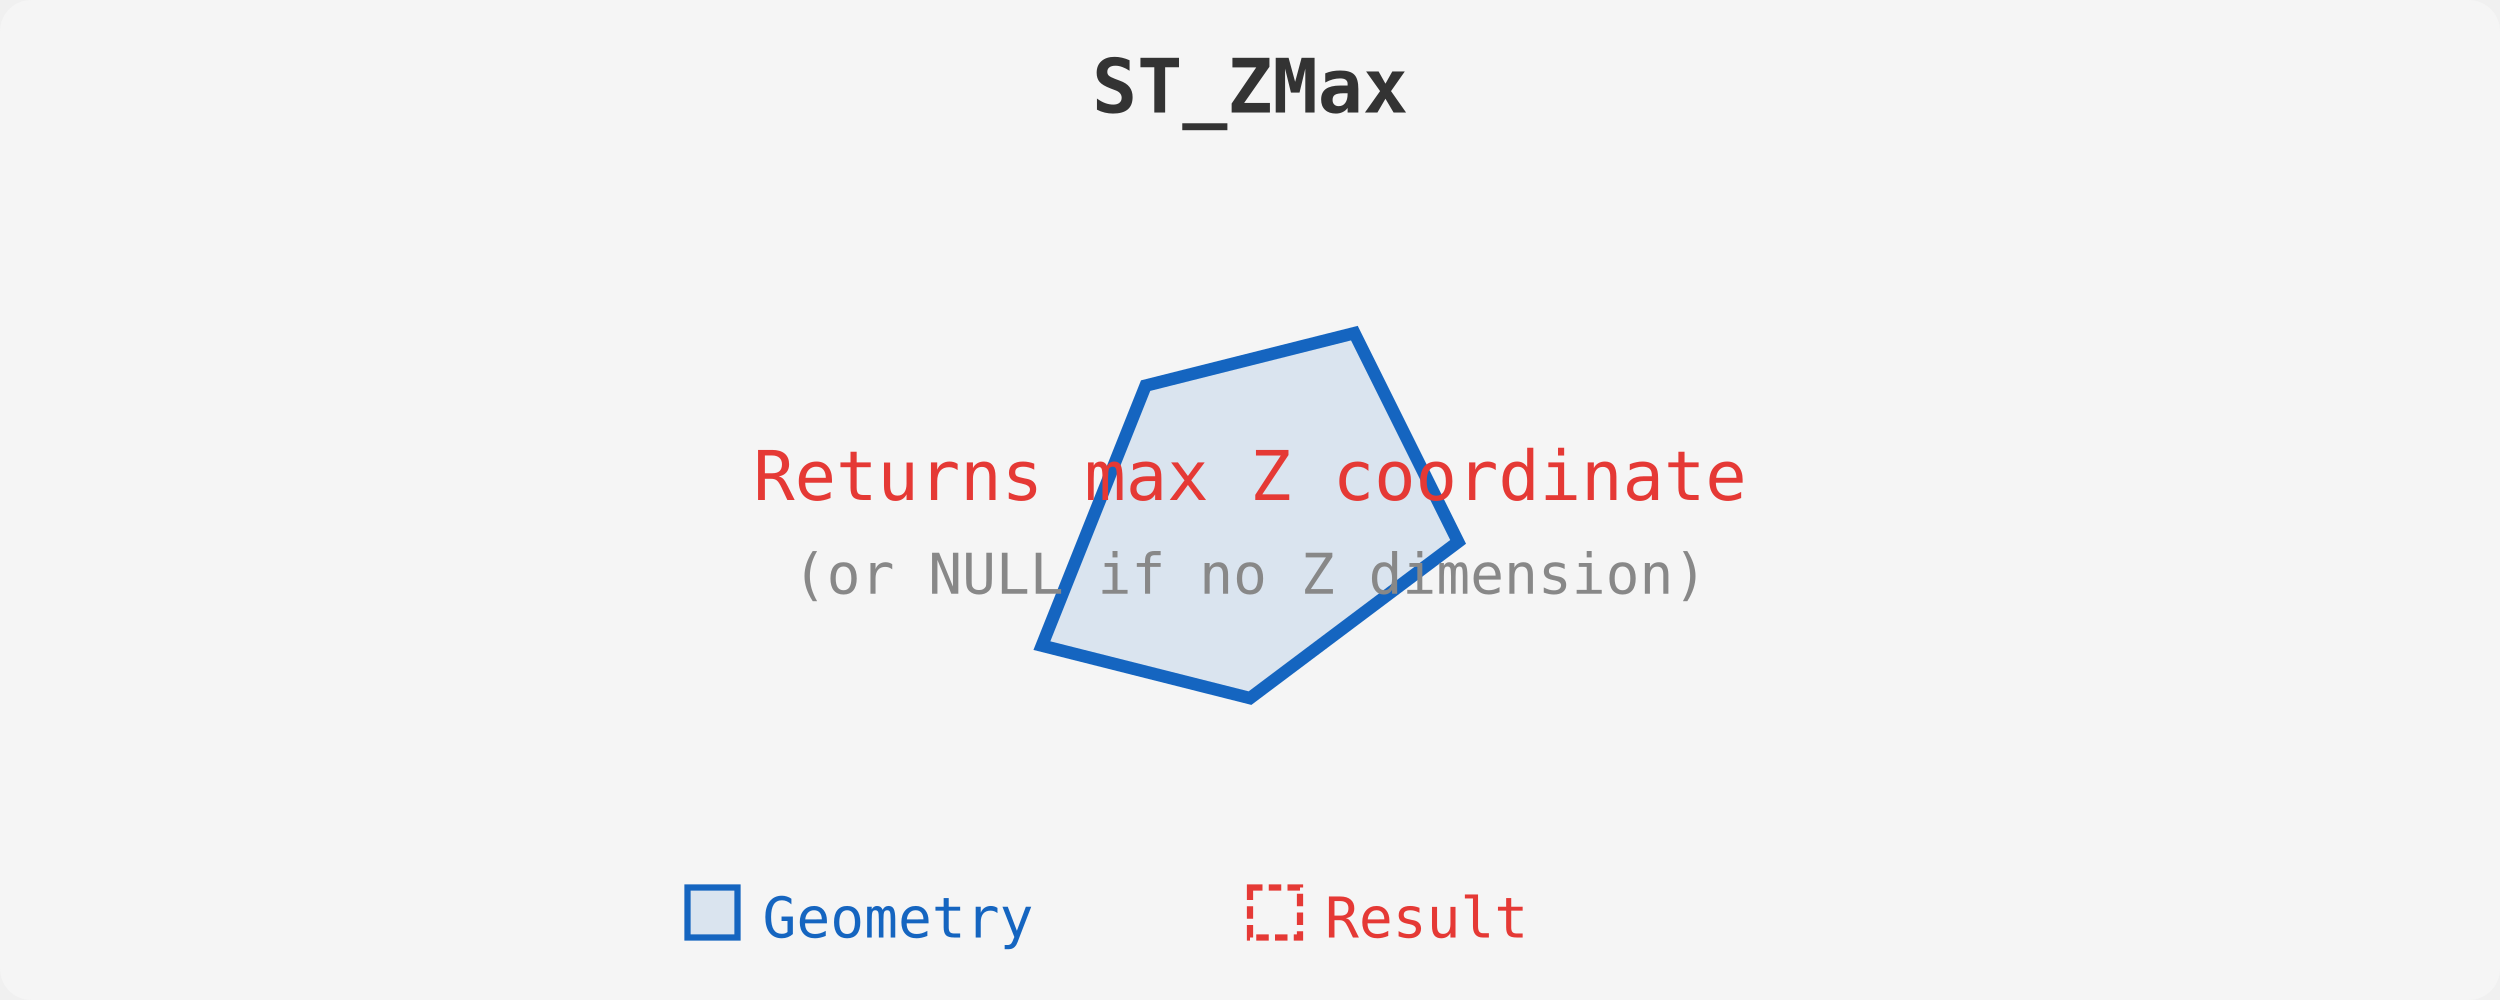
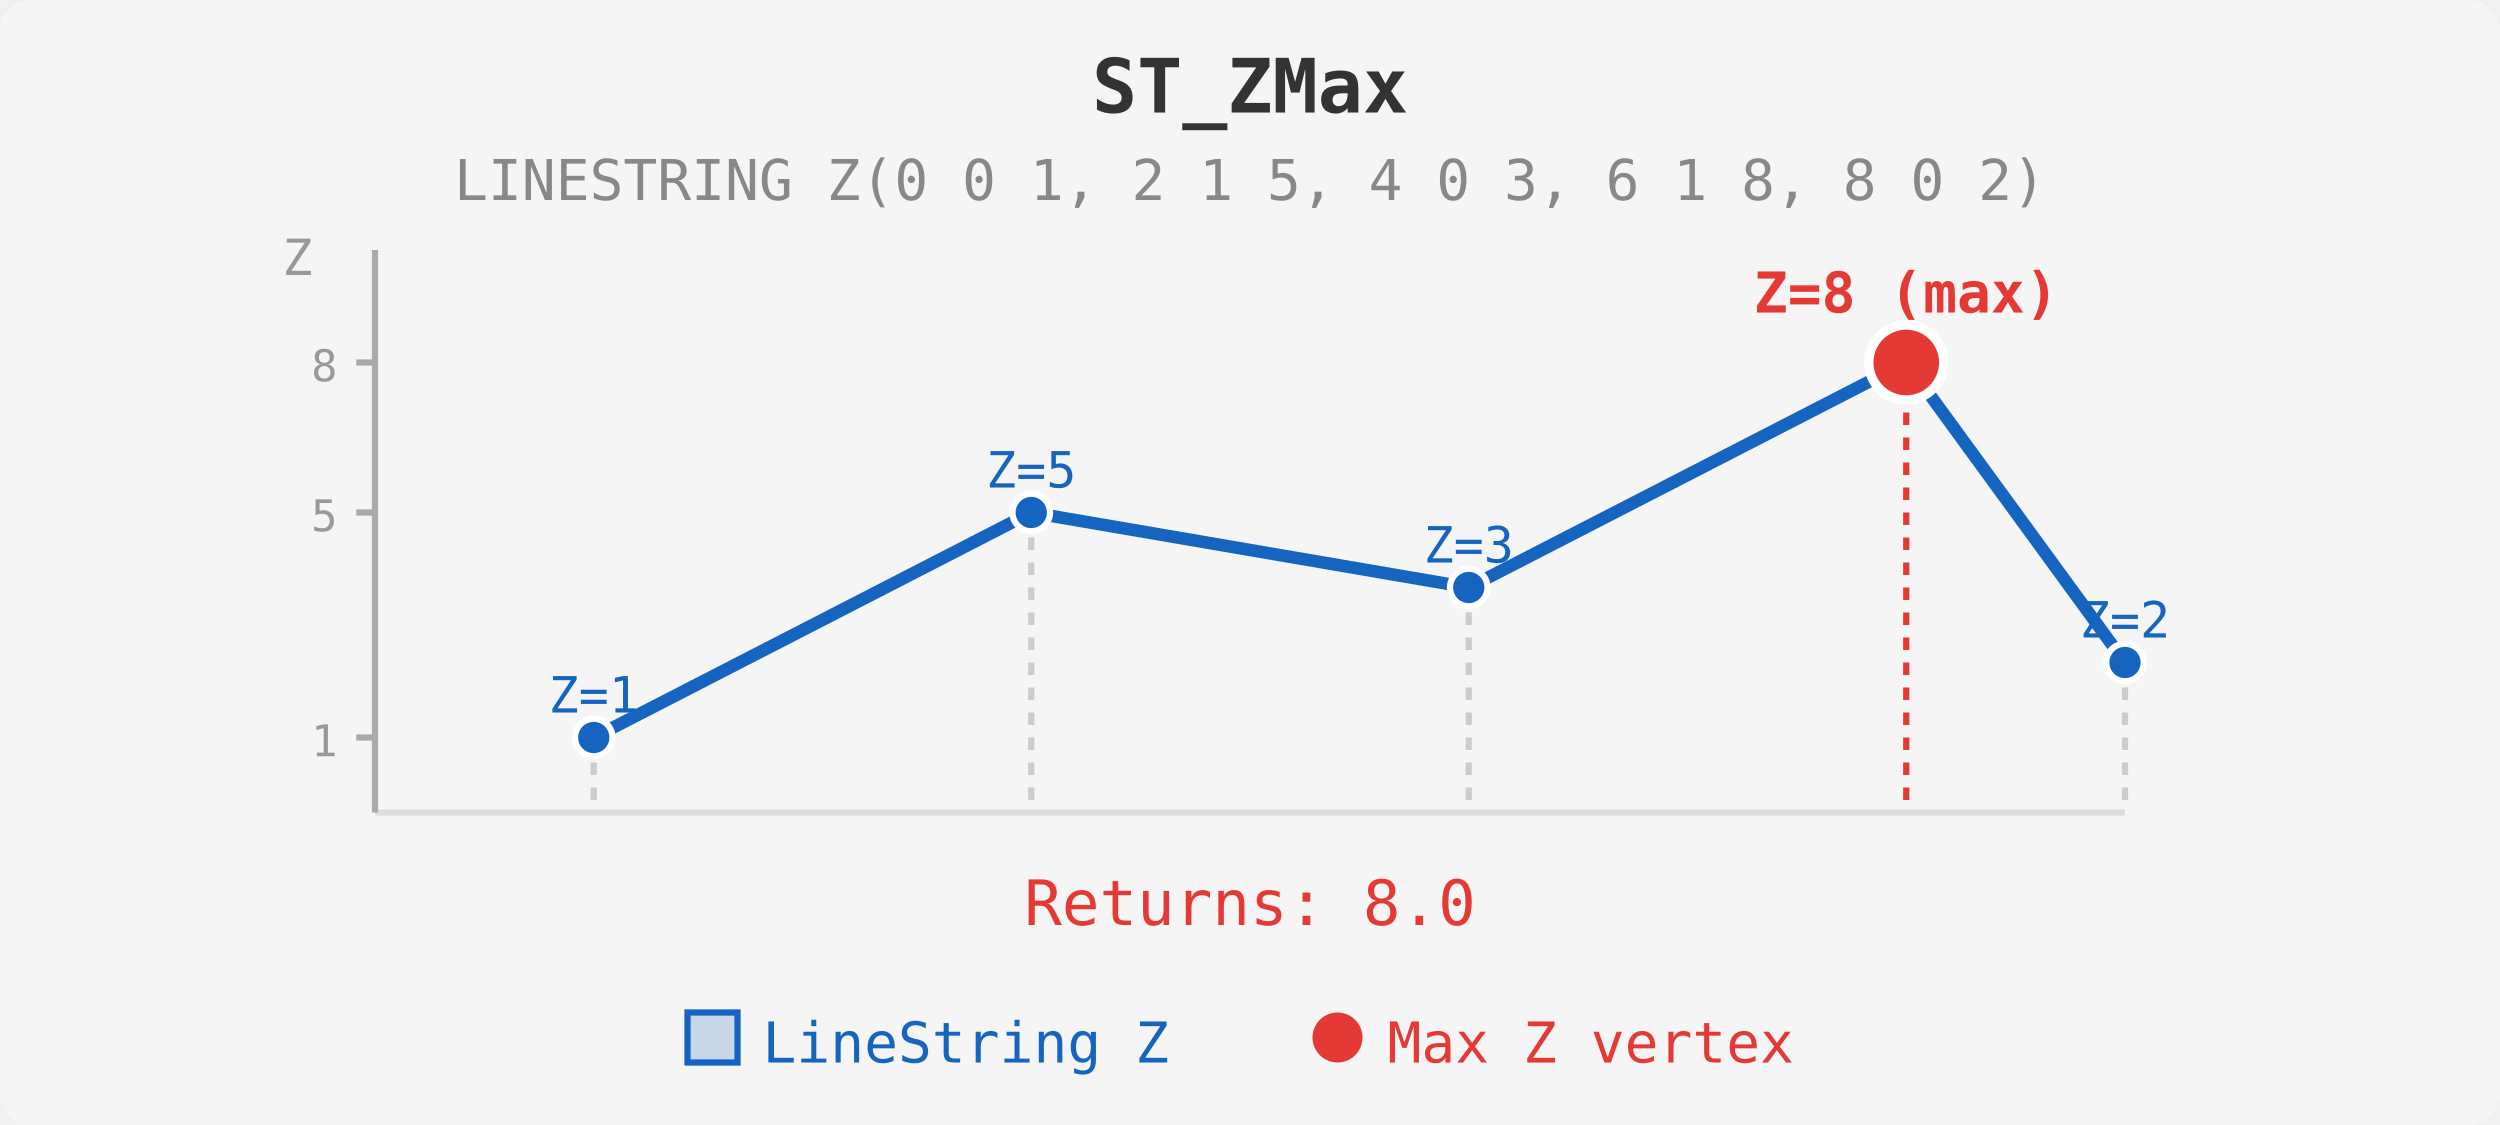
- <svg xmlns="http://www.w3.org/2000/svg" width="400" height="160" viewBox="0 0 400 160">
-   <rect width="400" height="160" fill="#f5f5f5" rx="5" />
+ <svg xmlns="http://www.w3.org/2000/svg" width="400" height="180" viewBox="0 0 400 180">
+   <rect width="400" height="180" fill="#f5f5f5" rx="5" />
  <text x="200" y="18" font-family="monospace" font-size="12" fill="#333" text-anchor="middle" font-weight="bold">ST_ZMax</text>
-   <polygon points="166.7,103.3 200.0,111.7 233.3,86.7 216.7,53.3 183.3,61.7 166.7,103.3" stroke="#1565C0" stroke-width="2" fill="rgba(21,101,192,0.12)" />
-   <text x="200" y="80" font-family="monospace" font-size="11" fill="#E53935" text-anchor="middle">Returns max Z coordinate</text>
-   <text x="200" y="95" font-family="monospace" font-size="9" fill="#888" text-anchor="middle">(or NULL if no Z dimension)</text>
-   <rect x="110" y="142" width="8" height="8" fill="rgba(21,101,192,0.12)" stroke="#1565C0" stroke-width="1" />
-   <text x="122" y="150" font-family="monospace" font-size="9" fill="#1565C0">Geometry</text>
-   <rect x="200" y="142" width="8" height="8" fill="none" stroke="#E53935" stroke-width="1" stroke-dasharray="2,1" />
-   <text x="212" y="150" font-family="monospace" font-size="9" fill="#E53935">Result</text>
+   <text x="200" y="32" font-family="monospace" font-size="9" fill="#888" text-anchor="middle">LINESTRING Z(0 0 1, 2 1 5, 4 0 3, 6 1 8, 8 0 2)</text>
+   <line x1="60" y1="130" x2="340" y2="130" stroke="#ddd" stroke-width="1" />
+   <line x1="60" y1="130" x2="60" y2="40" stroke="#aaa" stroke-width="1" />
+   <text x="50" y="44" font-family="monospace" font-size="8" fill="#999" text-anchor="end">Z</text>
+   <line x1="57" y1="118" x2="60" y2="118" stroke="#aaa" stroke-width="1" />
+   <text x="54" y="121" font-family="monospace" font-size="7" fill="#999" text-anchor="end">1</text>
+   <line x1="57" y1="82" x2="60" y2="82" stroke="#aaa" stroke-width="1" />
+   <text x="54" y="85" font-family="monospace" font-size="7" fill="#999" text-anchor="end">5</text>
+   <line x1="57" y1="58" x2="60" y2="58" stroke="#aaa" stroke-width="1" />
+   <text x="54" y="61" font-family="monospace" font-size="7" fill="#999" text-anchor="end">8</text>
+   <line x1="95" y1="118" x2="95" y2="130" stroke="#ccc" stroke-width="1" stroke-dasharray="2,2" />
+   <line x1="165" y1="82" x2="165" y2="130" stroke="#ccc" stroke-width="1" stroke-dasharray="2,2" />
+   <line x1="235" y1="94" x2="235" y2="130" stroke="#ccc" stroke-width="1" stroke-dasharray="2,2" />
+   <line x1="305" y1="58" x2="305" y2="130" stroke="#E53935" stroke-width="1" stroke-dasharray="2,2" />
+   <line x1="340" y1="106" x2="340" y2="130" stroke="#ccc" stroke-width="1" stroke-dasharray="2,2" />
+   <polyline points="95,118 165,82 235,94 305,58 340,106" fill="none" stroke="#1565C0" stroke-width="2" />
+   <circle cx="95" cy="118" r="3" fill="#1565C0" stroke="#fff" stroke-width="1" />
+   <text x="95" y="114" font-family="monospace" font-size="8" fill="#1565C0" text-anchor="middle">Z=1</text>
+   <circle cx="165" cy="82" r="3" fill="#1565C0" stroke="#fff" stroke-width="1" />
+   <text x="165" y="78" font-family="monospace" font-size="8" fill="#1565C0" text-anchor="middle">Z=5</text>
+   <circle cx="235" cy="94" r="3" fill="#1565C0" stroke="#fff" stroke-width="1" />
+   <text x="235" y="90" font-family="monospace" font-size="8" fill="#1565C0" text-anchor="middle">Z=3</text>
+   <circle cx="305" cy="58" r="6" fill="#E53935" stroke="#fff" stroke-width="1.5" />
+   <text x="305" y="50" font-family="monospace" font-size="9" fill="#E53935" text-anchor="middle" font-weight="bold">Z=8 (max)</text>
+   <circle cx="340" cy="106" r="3" fill="#1565C0" stroke="#fff" stroke-width="1" />
+   <text x="340" y="102" font-family="monospace" font-size="8" fill="#1565C0" text-anchor="middle">Z=2</text>
+   <text x="200" y="148" font-family="monospace" font-size="10" fill="#E53935" text-anchor="middle">Returns: 8.0</text>
+   <rect x="110" y="162" width="8" height="8" fill="rgba(21,101,192,0.2)" stroke="#1565C0" stroke-width="1" />
+   <text x="122" y="170" font-family="monospace" font-size="9" fill="#1565C0">LineString Z</text>
+   <circle cx="214" cy="166" r="4" fill="#E53935" />
+   <text x="222" y="170" font-family="monospace" font-size="9" fill="#E53935">Max Z vertex</text>
</svg>
